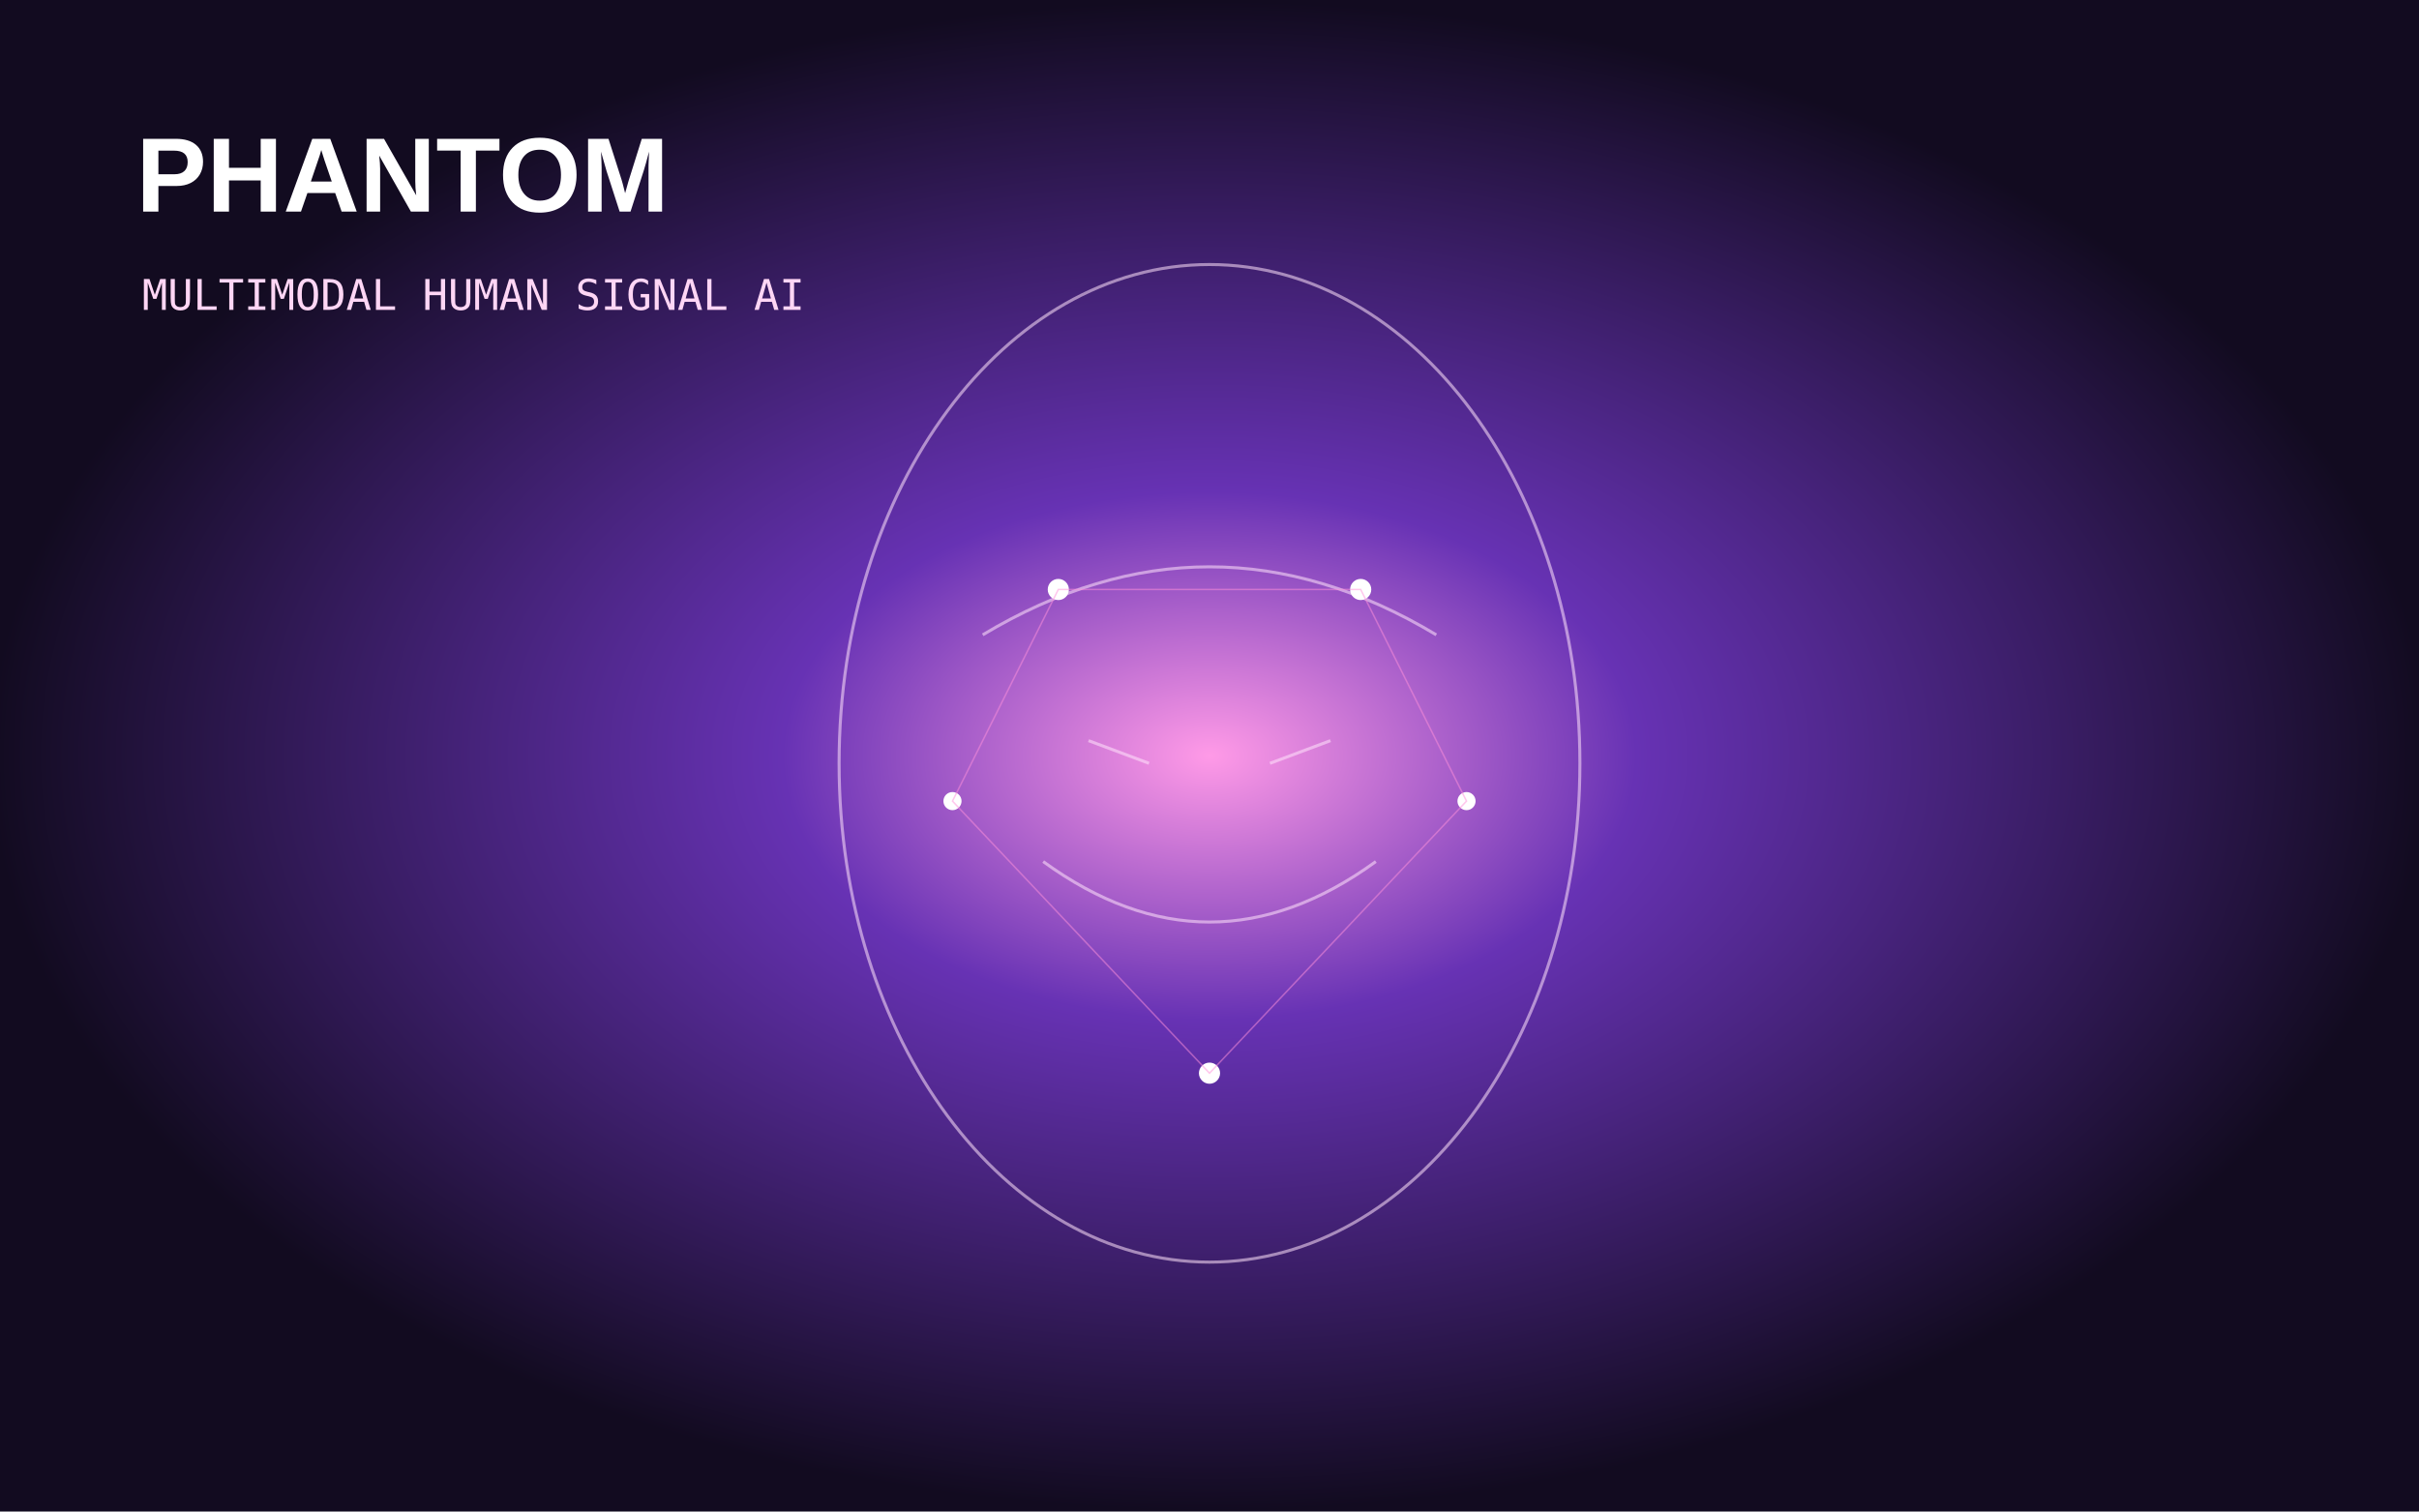
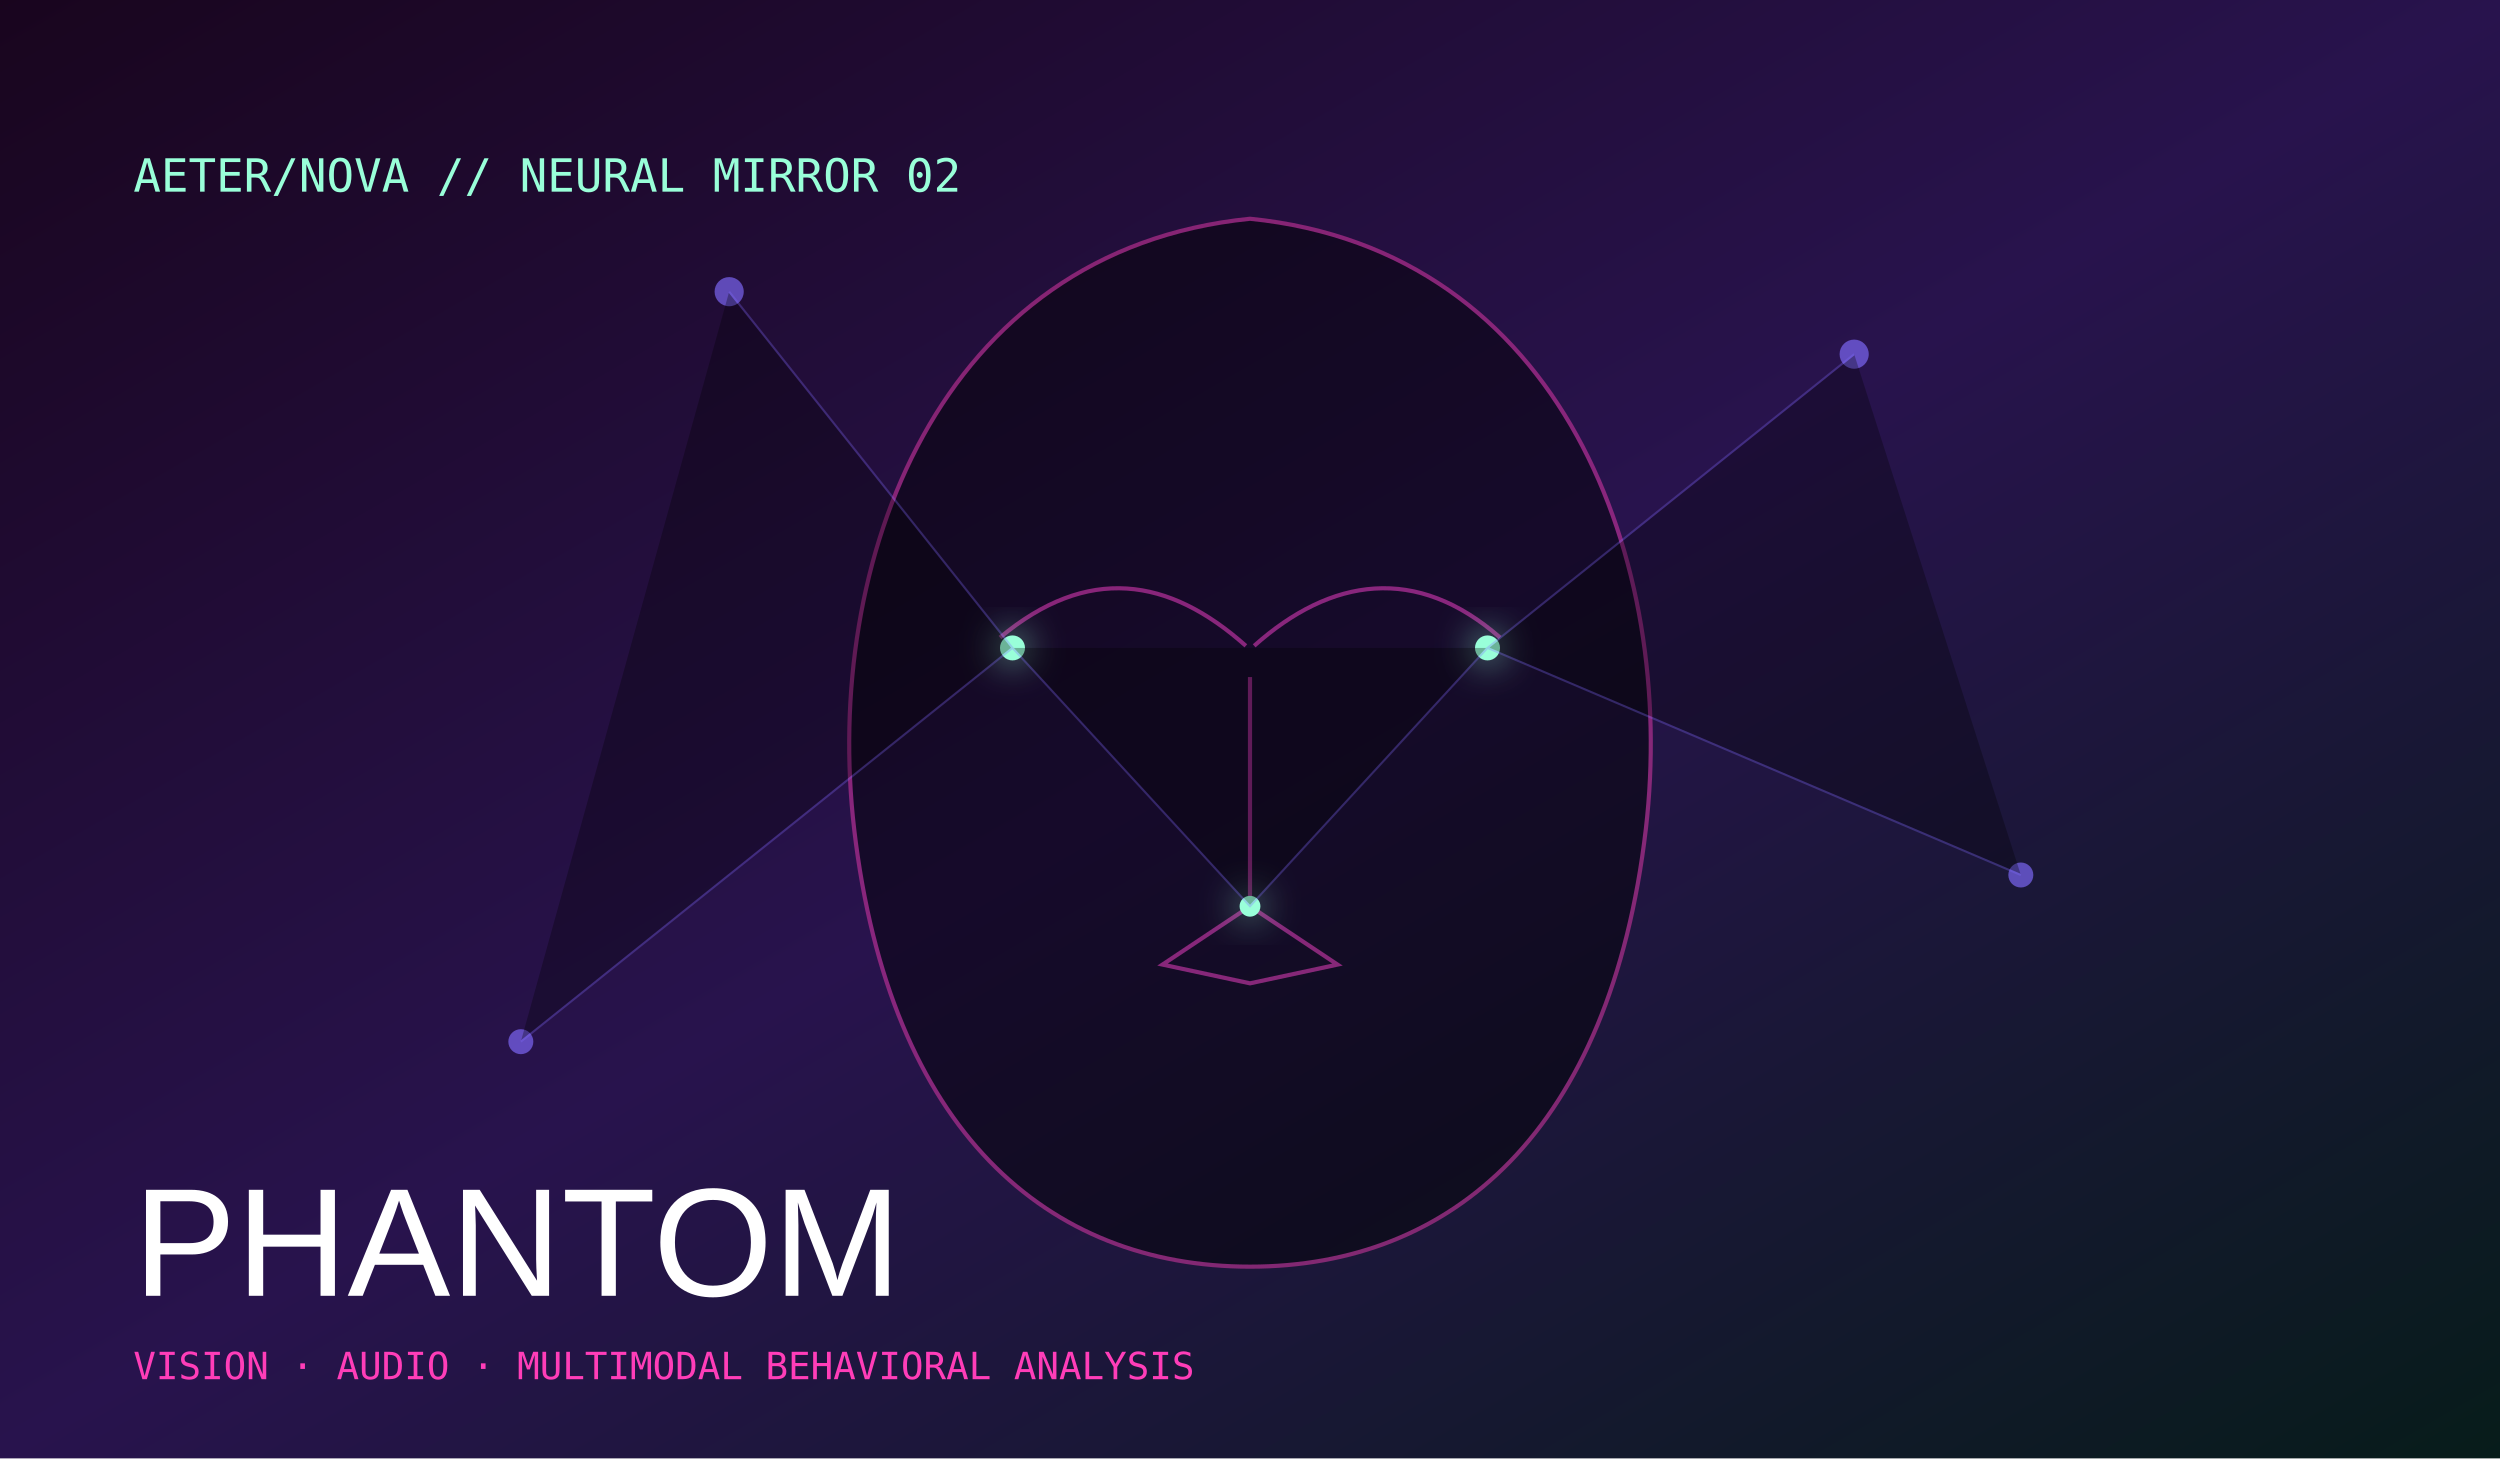
- <svg xmlns="http://www.w3.org/2000/svg" viewBox="0 0 1600 1000">
+ <svg xmlns="http://www.w3.org/2000/svg" viewBox="0 0 1200 700">
  <defs>
-     <radialGradient id="g">
-       <stop stop-color="#ff9ae7" />
-       <stop offset=".35" stop-color="#6732b4" />
-       <stop offset="1" stop-color="#120b20" />
-     </radialGradient>
+     <linearGradient id="g" x2="1" y2="1">
+       <stop stop-color="#19051e" />
+       <stop offset=".5" stop-color="#28134d" />
+       <stop offset="1" stop-color="#071c1a" />
+     </linearGradient>
+     <filter id="gl">
+       <feGaussianBlur stdDeviation="9" result="b" />
+       <feMerge>
+         <feMergeNode in="b" />
+         <feMergeNode in="SourceGraphic" />
+       </feMerge>
+     </filter>
  </defs>
-   <rect width="1600" height="1000" fill="url(#g)" />
-   <g stroke="#ffe3fb" stroke-width="2" fill="none" opacity=".55">
-     <ellipse cx="800" cy="505" rx="245" ry="330" />
-     <path d="M650 420 Q800 330 950 420M690 570 Q800 650 910 570M720 490 L760 505M840 505 L880 490" />
+   <rect width="1200" height="700" fill="url(#g)" />
+   <g stroke="#ff3db8" stroke-width="2" opacity=".45">
+     <path d="M600 105C450 120 395 270 410 398c17 145 93 210 190 210s173-65 190-210c15-128-40-278-190-293Z" />
+     <path d="M480 306c42-35 81-29 118 4M602 310c37-33 78-39 118-4M600 325v110l-42 28 42 9 42-9-42-28" />
  </g>
-   <g fill="#fff">
-     <circle cx="700" cy="390" r="7" />
-     <circle cx="900" cy="390" r="7" />
-     <circle cx="630" cy="530" r="6" />
-     <circle cx="970" cy="530" r="6" />
-     <circle cx="800" cy="710" r="7" />
+   <g fill="#99ffd9" filter="url(#gl)">
+     <circle cx="486" cy="311" r="6" />
+     <circle cx="714" cy="311" r="6" />
+     <circle cx="600" cy="435" r="5" />
  </g>
-   <g stroke="#ff8fda" opacity=".5">
-     <path d="M700 390L630 530L800 710L970 530L900 390Z" fill="none" />
+   <g fill="#816bff" opacity=".65">
+     <circle cx="350" cy="140" r="7" />
+     <circle cx="890" cy="170" r="7" />
+     <circle cx="970" cy="420" r="6" />
+     <circle cx="250" cy="500" r="6" />
  </g>
-   <text x="90" y="140" fill="#fff" font-family="Arial" font-weight="700" font-size="70">PHANTOM</text>
-   <text x="94" y="205" fill="#ffd6f5" font-family="monospace" font-size="28">MULTIMODAL HUMAN SIGNAL AI</text>
+   <g stroke="#816bff" opacity=".3">
+     <path d="M350 140L486 311 250 500M890 170L714 311 970 420M486 311L600 435 714 311" />
+   </g>
+   <text x="64" y="92" font-family="monospace" font-size="22" fill="#99ffd9">AETER/NOVA // NEURAL MIRROR 02</text>
+   <text x="64" y="622" font-family="Arial Black,Arial" font-size="74" fill="#fff">PHANTOM</text>
+   <text x="64" y="662" font-family="monospace" font-size="18" fill="#ff3db8">VISION · AUDIO · MULTIMODAL BEHAVIORAL ANALYSIS</text>
</svg>
